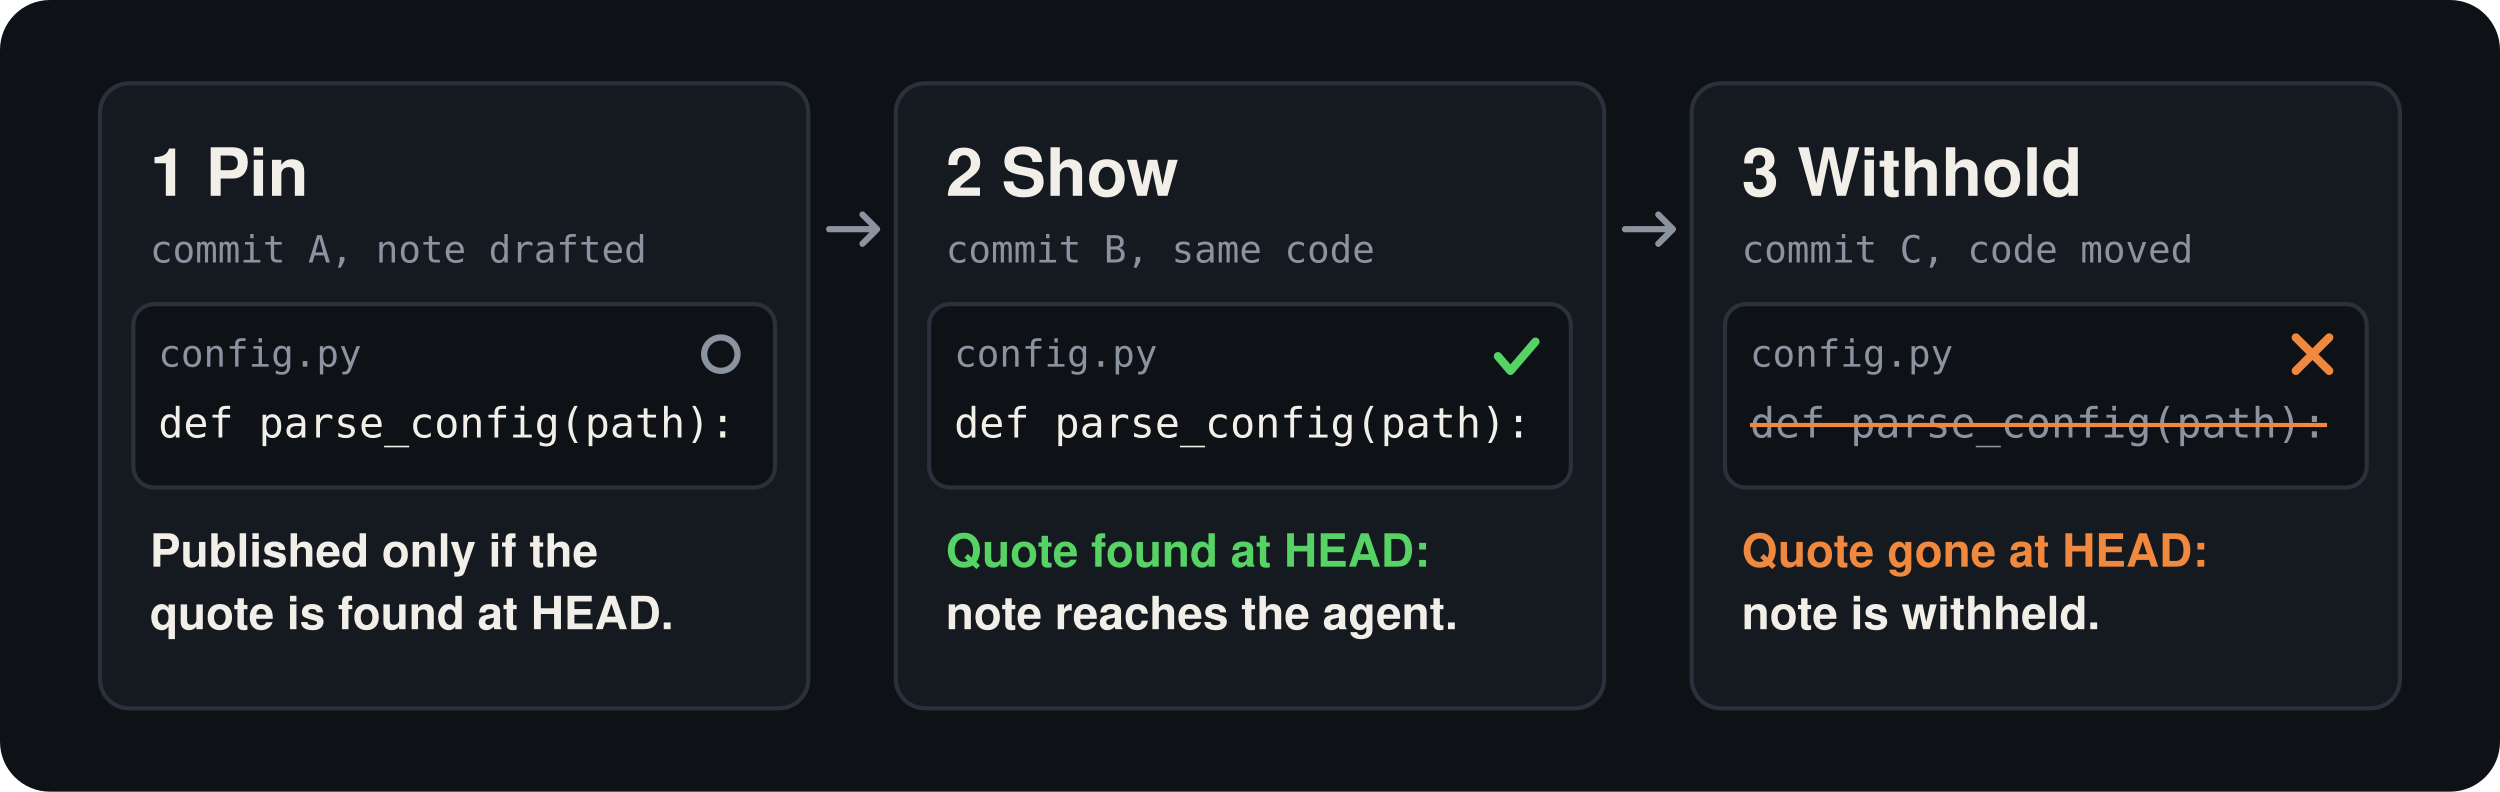
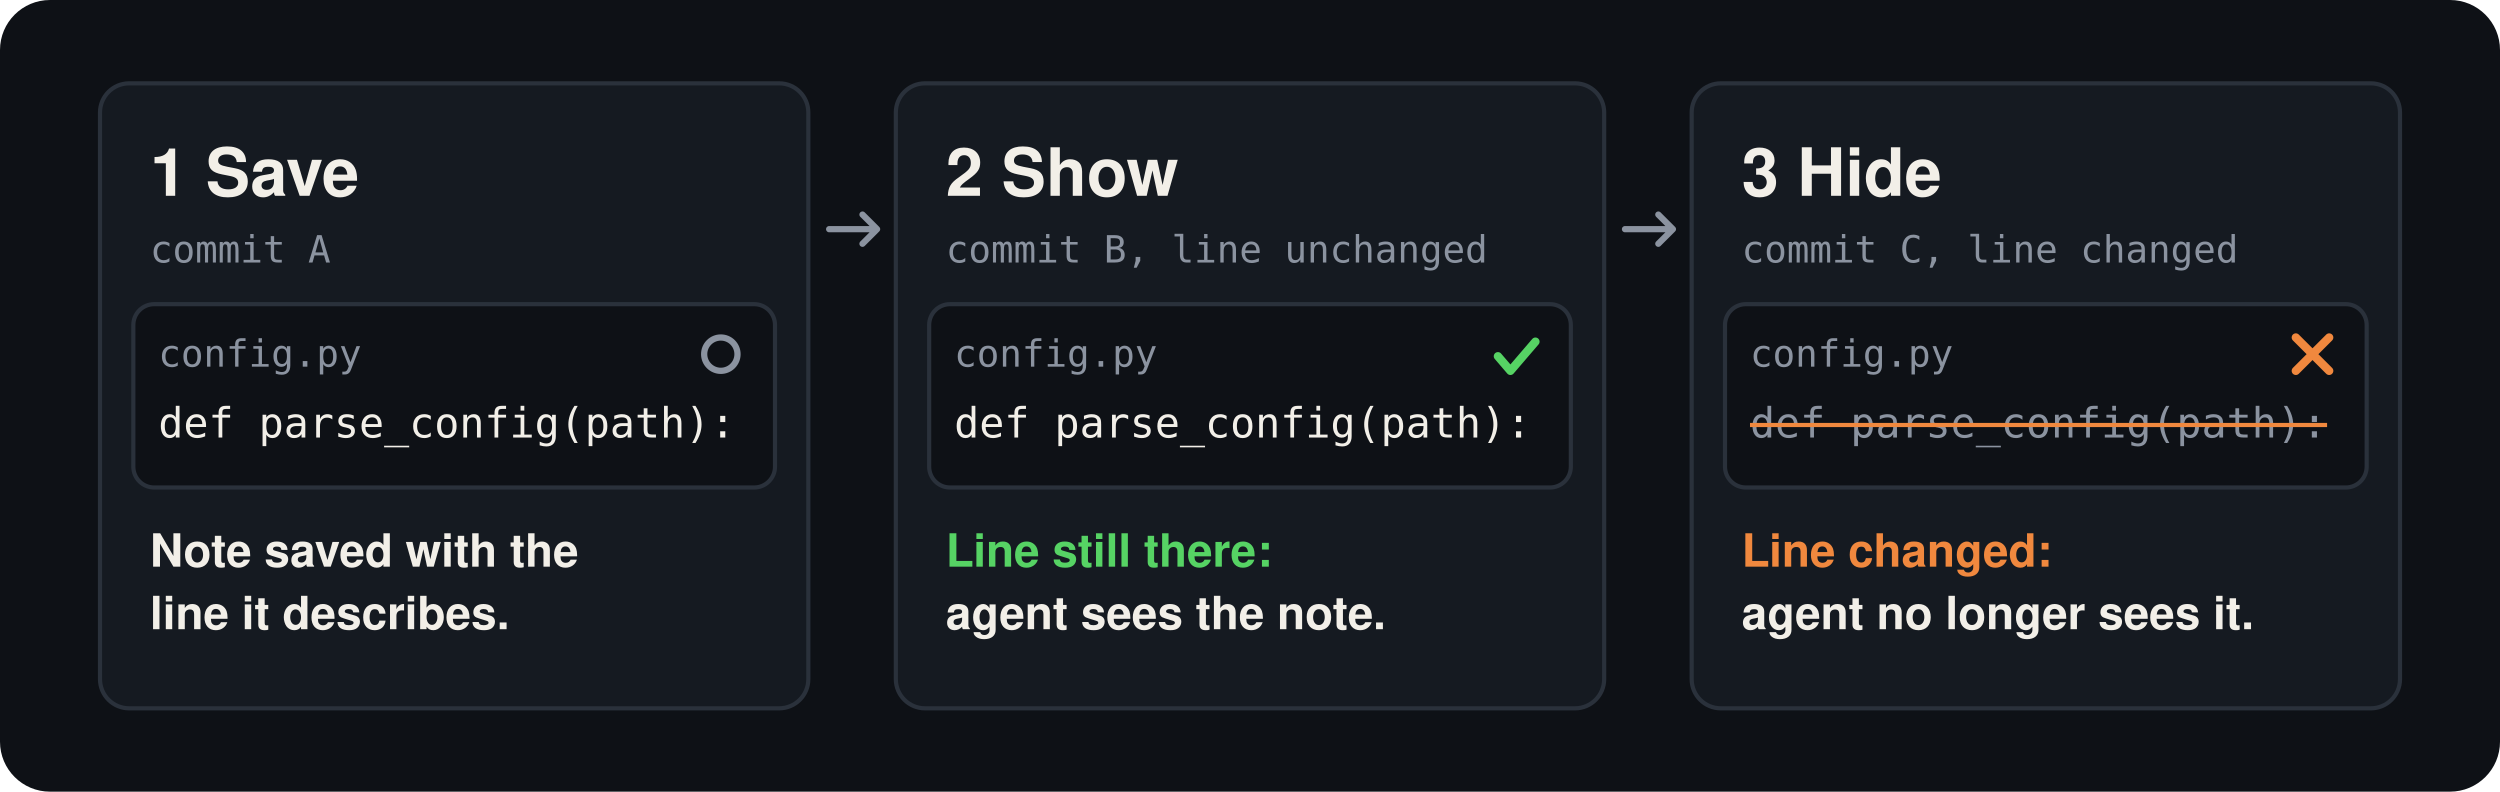
<svg xmlns="http://www.w3.org/2000/svg" width="1200" height="380" viewBox="0 0 1200 380" role="img" aria-labelledby="title desc">
  <rect width="1200" height="380" rx="24" fill="#0E1116" />
  <g font-family="-apple-system, BlinkMacSystemFont, 'Segoe UI', Helvetica, Arial, sans-serif">
    <g id="stage-pin" transform="translate(48 40)">
      <rect width="340" height="300" rx="14" fill="#151A21" stroke="#2A313B" stroke-width="2" />
-       <text x="24" y="54" font-size="32" font-weight="700" fill="#F2EFE8">1  Pin</text>
-       <text x="24" y="86" font-family="ui-monospace, SFMono-Regular, Menlo, Consolas, monospace" font-size="18" fill="#8B93A0">commit A, note drafted</text>
+       <text x="24" y="54" font-size="32" font-weight="700" fill="#F2EFE8">1  Save</text>
+       <text x="24" y="86" font-family="ui-monospace, SFMono-Regular, Menlo, Consolas, monospace" font-size="18" fill="#8B93A0">commit A</text>
      <rect x="16" y="106" width="308" height="88" rx="10" fill="#0E1116" stroke="#2A313B" stroke-width="2" />
      <text x="28" y="136" font-family="ui-monospace, SFMono-Regular, Menlo, Consolas, monospace" font-size="18" fill="#8B93A0">config.py</text>
      <text x="28" y="170" font-family="ui-monospace, SFMono-Regular, Menlo, Consolas, monospace" font-size="20" fill="#F2EFE8">def parse_config(path):</text>
      <circle cx="298" cy="130" r="8" fill="none" stroke="#8B93A0" stroke-width="3" />
-       <text x="24" y="232" font-size="22" font-weight="700" fill="#F2EFE8">Published only if the</text>
-       <text x="24" y="262" font-size="22" font-weight="700" fill="#F2EFE8">quote is found at HEAD.</text>
+       <text x="24" y="232" font-size="22" font-weight="700" fill="#F2EFE8">Note saved with the</text>
+       <text x="24" y="262" font-size="22" font-weight="700" fill="#F2EFE8">line it describes.</text>
    </g>
    <g id="stage-show" transform="translate(430 40)">
      <rect width="340" height="300" rx="14" fill="#151A21" stroke="#2A313B" stroke-width="2" />
      <text x="24" y="54" font-size="32" font-weight="700" fill="#F2EFE8">2  Show</text>
-       <text x="24" y="86" font-family="ui-monospace, SFMono-Regular, Menlo, Consolas, monospace" font-size="18" fill="#8B93A0">commit B, same code</text>
+       <text x="24" y="86" font-family="ui-monospace, SFMono-Regular, Menlo, Consolas, monospace" font-size="18" fill="#8B93A0">commit B, line unchanged</text>
      <rect x="16" y="106" width="308" height="88" rx="10" fill="#0E1116" stroke="#2A313B" stroke-width="2" />
      <text x="28" y="136" font-family="ui-monospace, SFMono-Regular, Menlo, Consolas, monospace" font-size="18" fill="#8B93A0">config.py</text>
      <text x="28" y="170" font-family="ui-monospace, SFMono-Regular, Menlo, Consolas, monospace" font-size="20" fill="#F2EFE8">def parse_config(path):</text>
      <path d="M289 131 l6 7 l12 -14" fill="none" stroke="#56D364" stroke-width="4" stroke-linecap="round" stroke-linejoin="round" />
-       <text x="24" y="232" font-size="22" font-weight="700" fill="#56D364">Quote found at HEAD:</text>
-       <text x="24" y="262" font-size="22" font-weight="700" fill="#F2EFE8">note reaches the agent.</text>
+       <text x="24" y="232" font-size="22" font-weight="700" fill="#56D364">Line still there:</text>
+       <text x="24" y="262" font-size="22" font-weight="700" fill="#F2EFE8">agent sees the note.</text>
    </g>
    <g id="stage-withhold" transform="translate(812 40)">
      <rect width="340" height="300" rx="14" fill="#151A21" stroke="#2A313B" stroke-width="2" />
-       <text x="24" y="54" font-size="32" font-weight="700" fill="#F2EFE8">3  Withhold</text>
-       <text x="24" y="86" font-family="ui-monospace, SFMono-Regular, Menlo, Consolas, monospace" font-size="18" fill="#8B93A0">commit C, code moved</text>
+       <text x="24" y="54" font-size="32" font-weight="700" fill="#F2EFE8">3  Hide</text>
+       <text x="24" y="86" font-family="ui-monospace, SFMono-Regular, Menlo, Consolas, monospace" font-size="18" fill="#8B93A0">commit C, line changed</text>
      <rect x="16" y="106" width="308" height="88" rx="10" fill="#0E1116" stroke="#2A313B" stroke-width="2" />
      <text x="28" y="136" font-family="ui-monospace, SFMono-Regular, Menlo, Consolas, monospace" font-size="18" fill="#8B93A0">config.py</text>
      <text x="28" y="170" font-family="ui-monospace, SFMono-Regular, Menlo, Consolas, monospace" font-size="20" fill="#8B93A0">def parse_config(path):</text>
      <line x1="28" y1="164" x2="305" y2="164" stroke="#F0883E" stroke-width="2" />
      <path d="M290 122 l16 16 M306 122 l-16 16" fill="none" stroke="#F0883E" stroke-width="4" stroke-linecap="round" />
-       <text x="24" y="232" font-size="22" font-weight="700" fill="#F0883E">Quote gone at HEAD:</text>
-       <text x="24" y="262" font-size="22" font-weight="700" fill="#F2EFE8">note is withheld.</text>
+       <text x="24" y="232" font-size="22" font-weight="700" fill="#F0883E">Line changed:</text>
+       <text x="24" y="262" font-size="22" font-weight="700" fill="#F2EFE8">agent no longer sees it.</text>
    </g>
  </g>
  <g id="arrows" fill="none" stroke="#8B93A0" stroke-width="3" stroke-linecap="round" stroke-linejoin="round">
    <path d="M398 110 L420 110 M414 103 L421 110 L414 117" />
    <path d="M780 110 L802 110 M796 103 L803 110 L796 117" />
  </g>
</svg>
